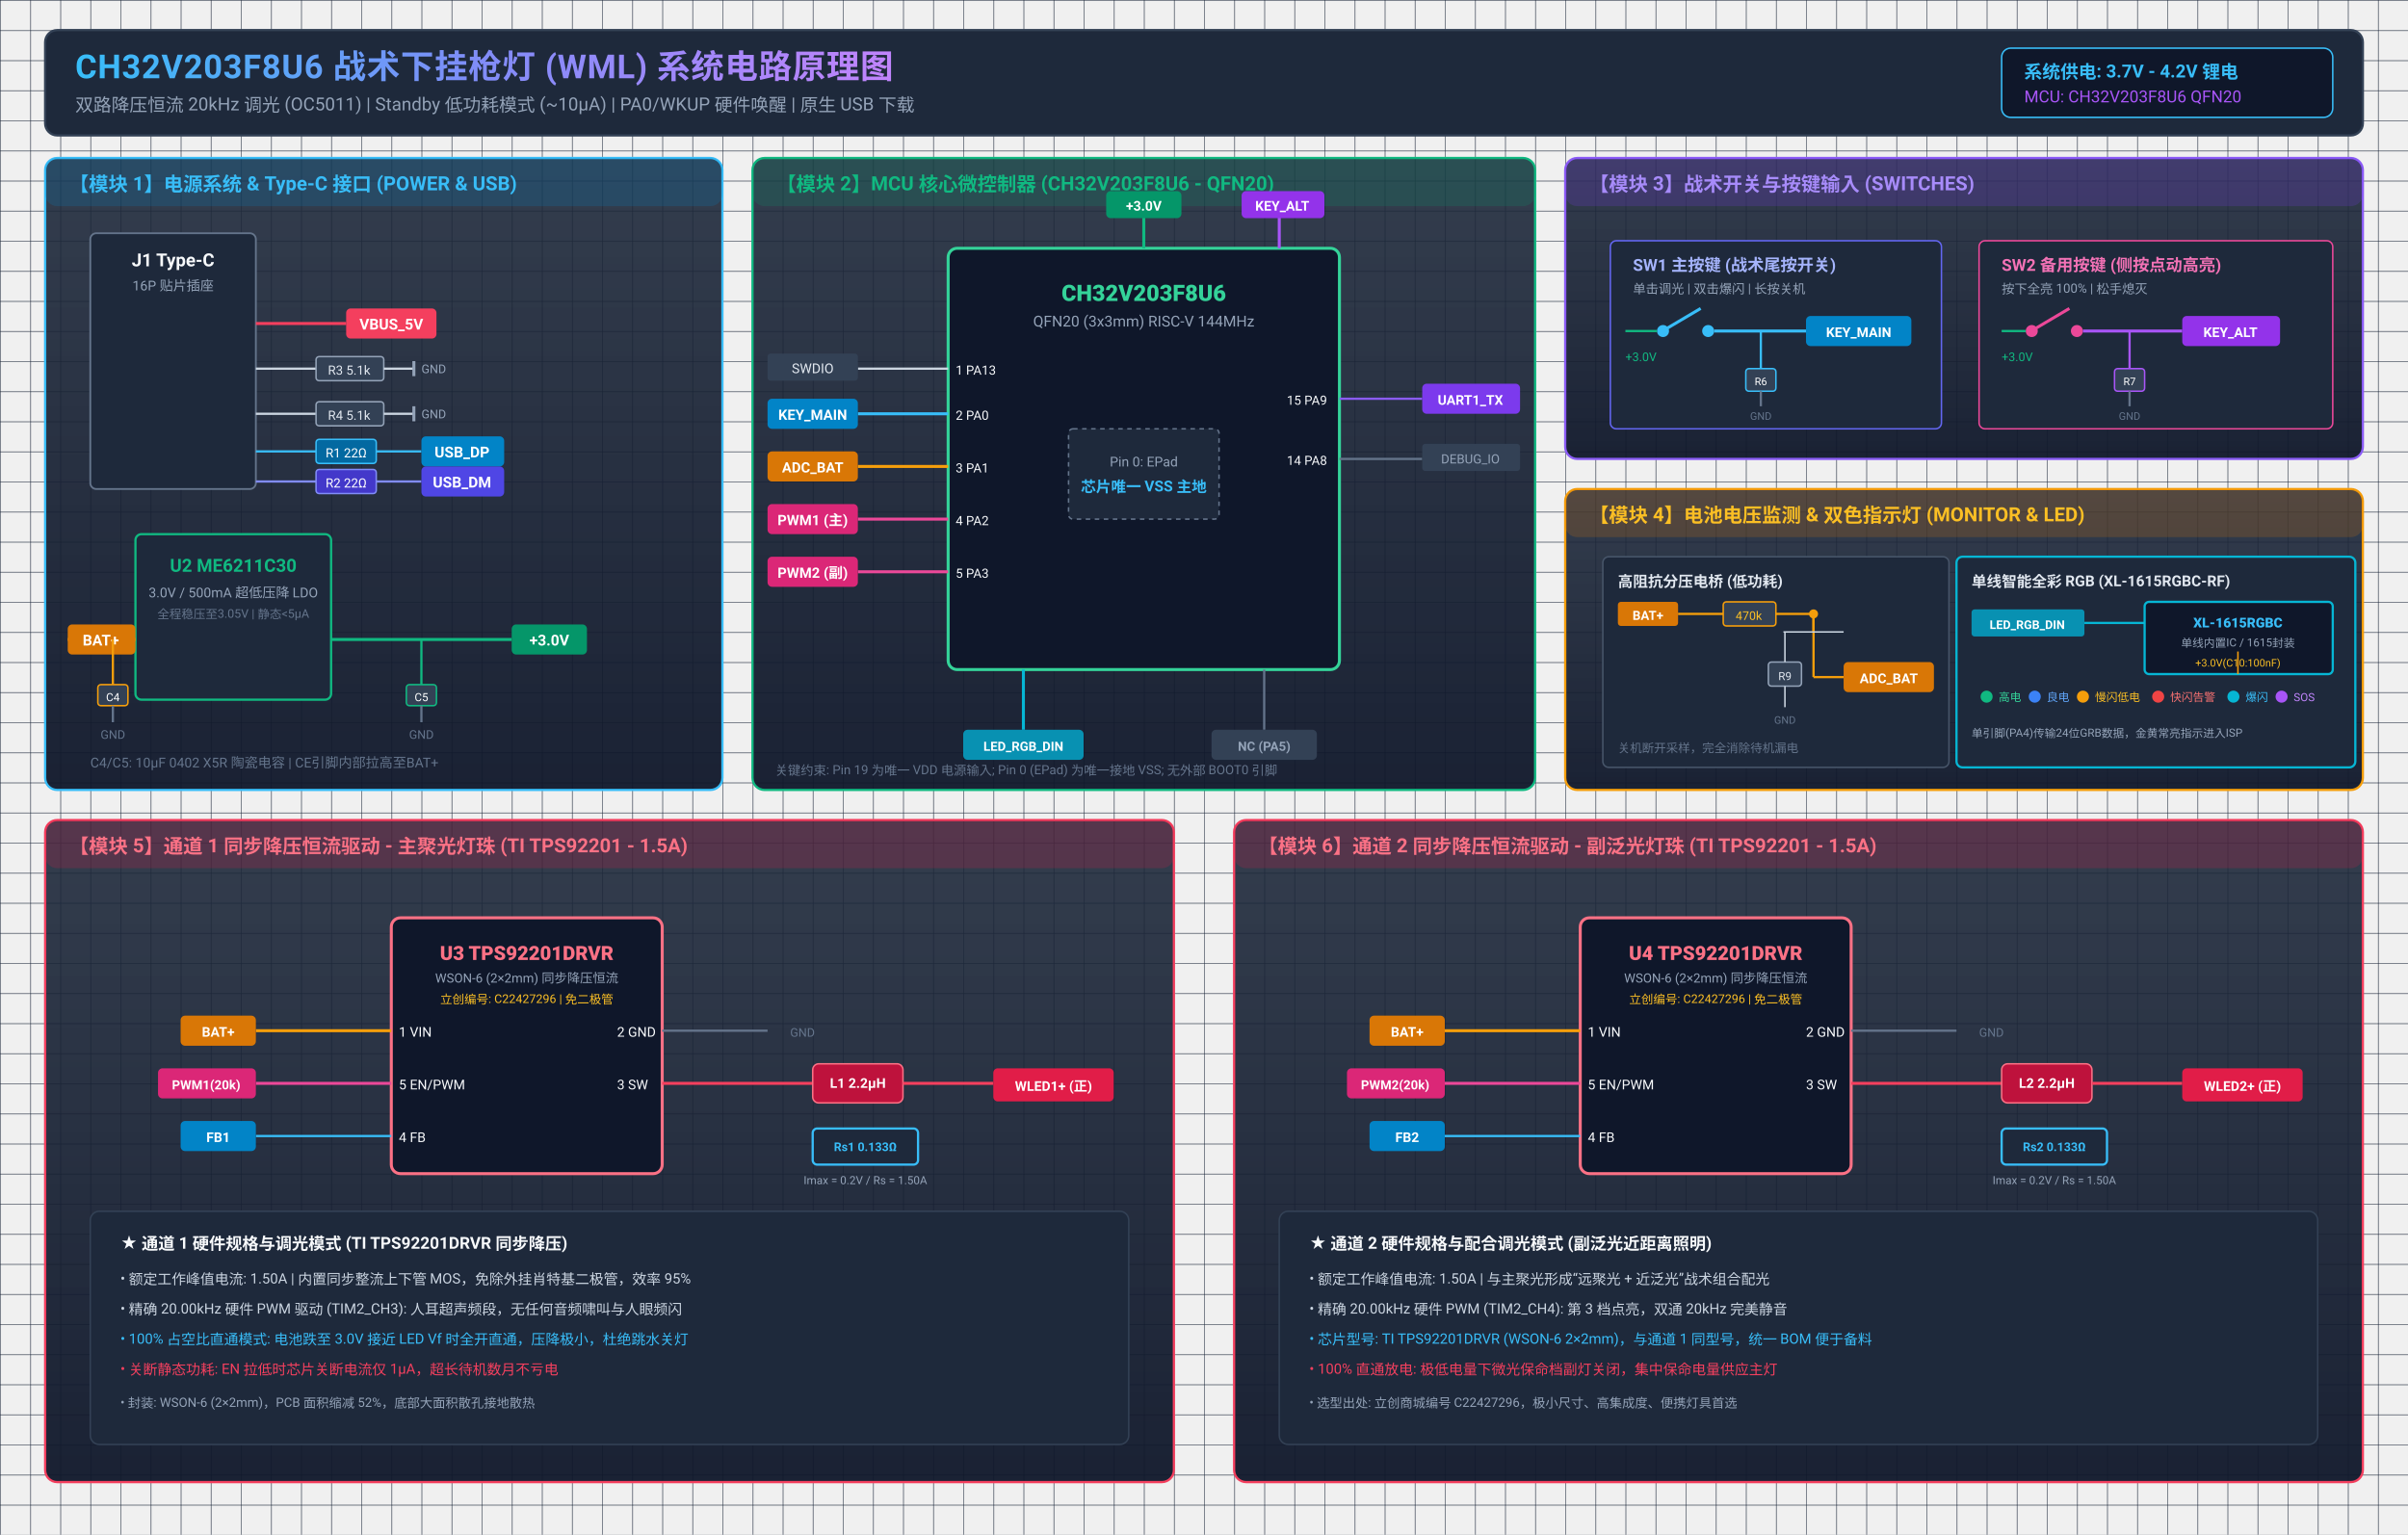
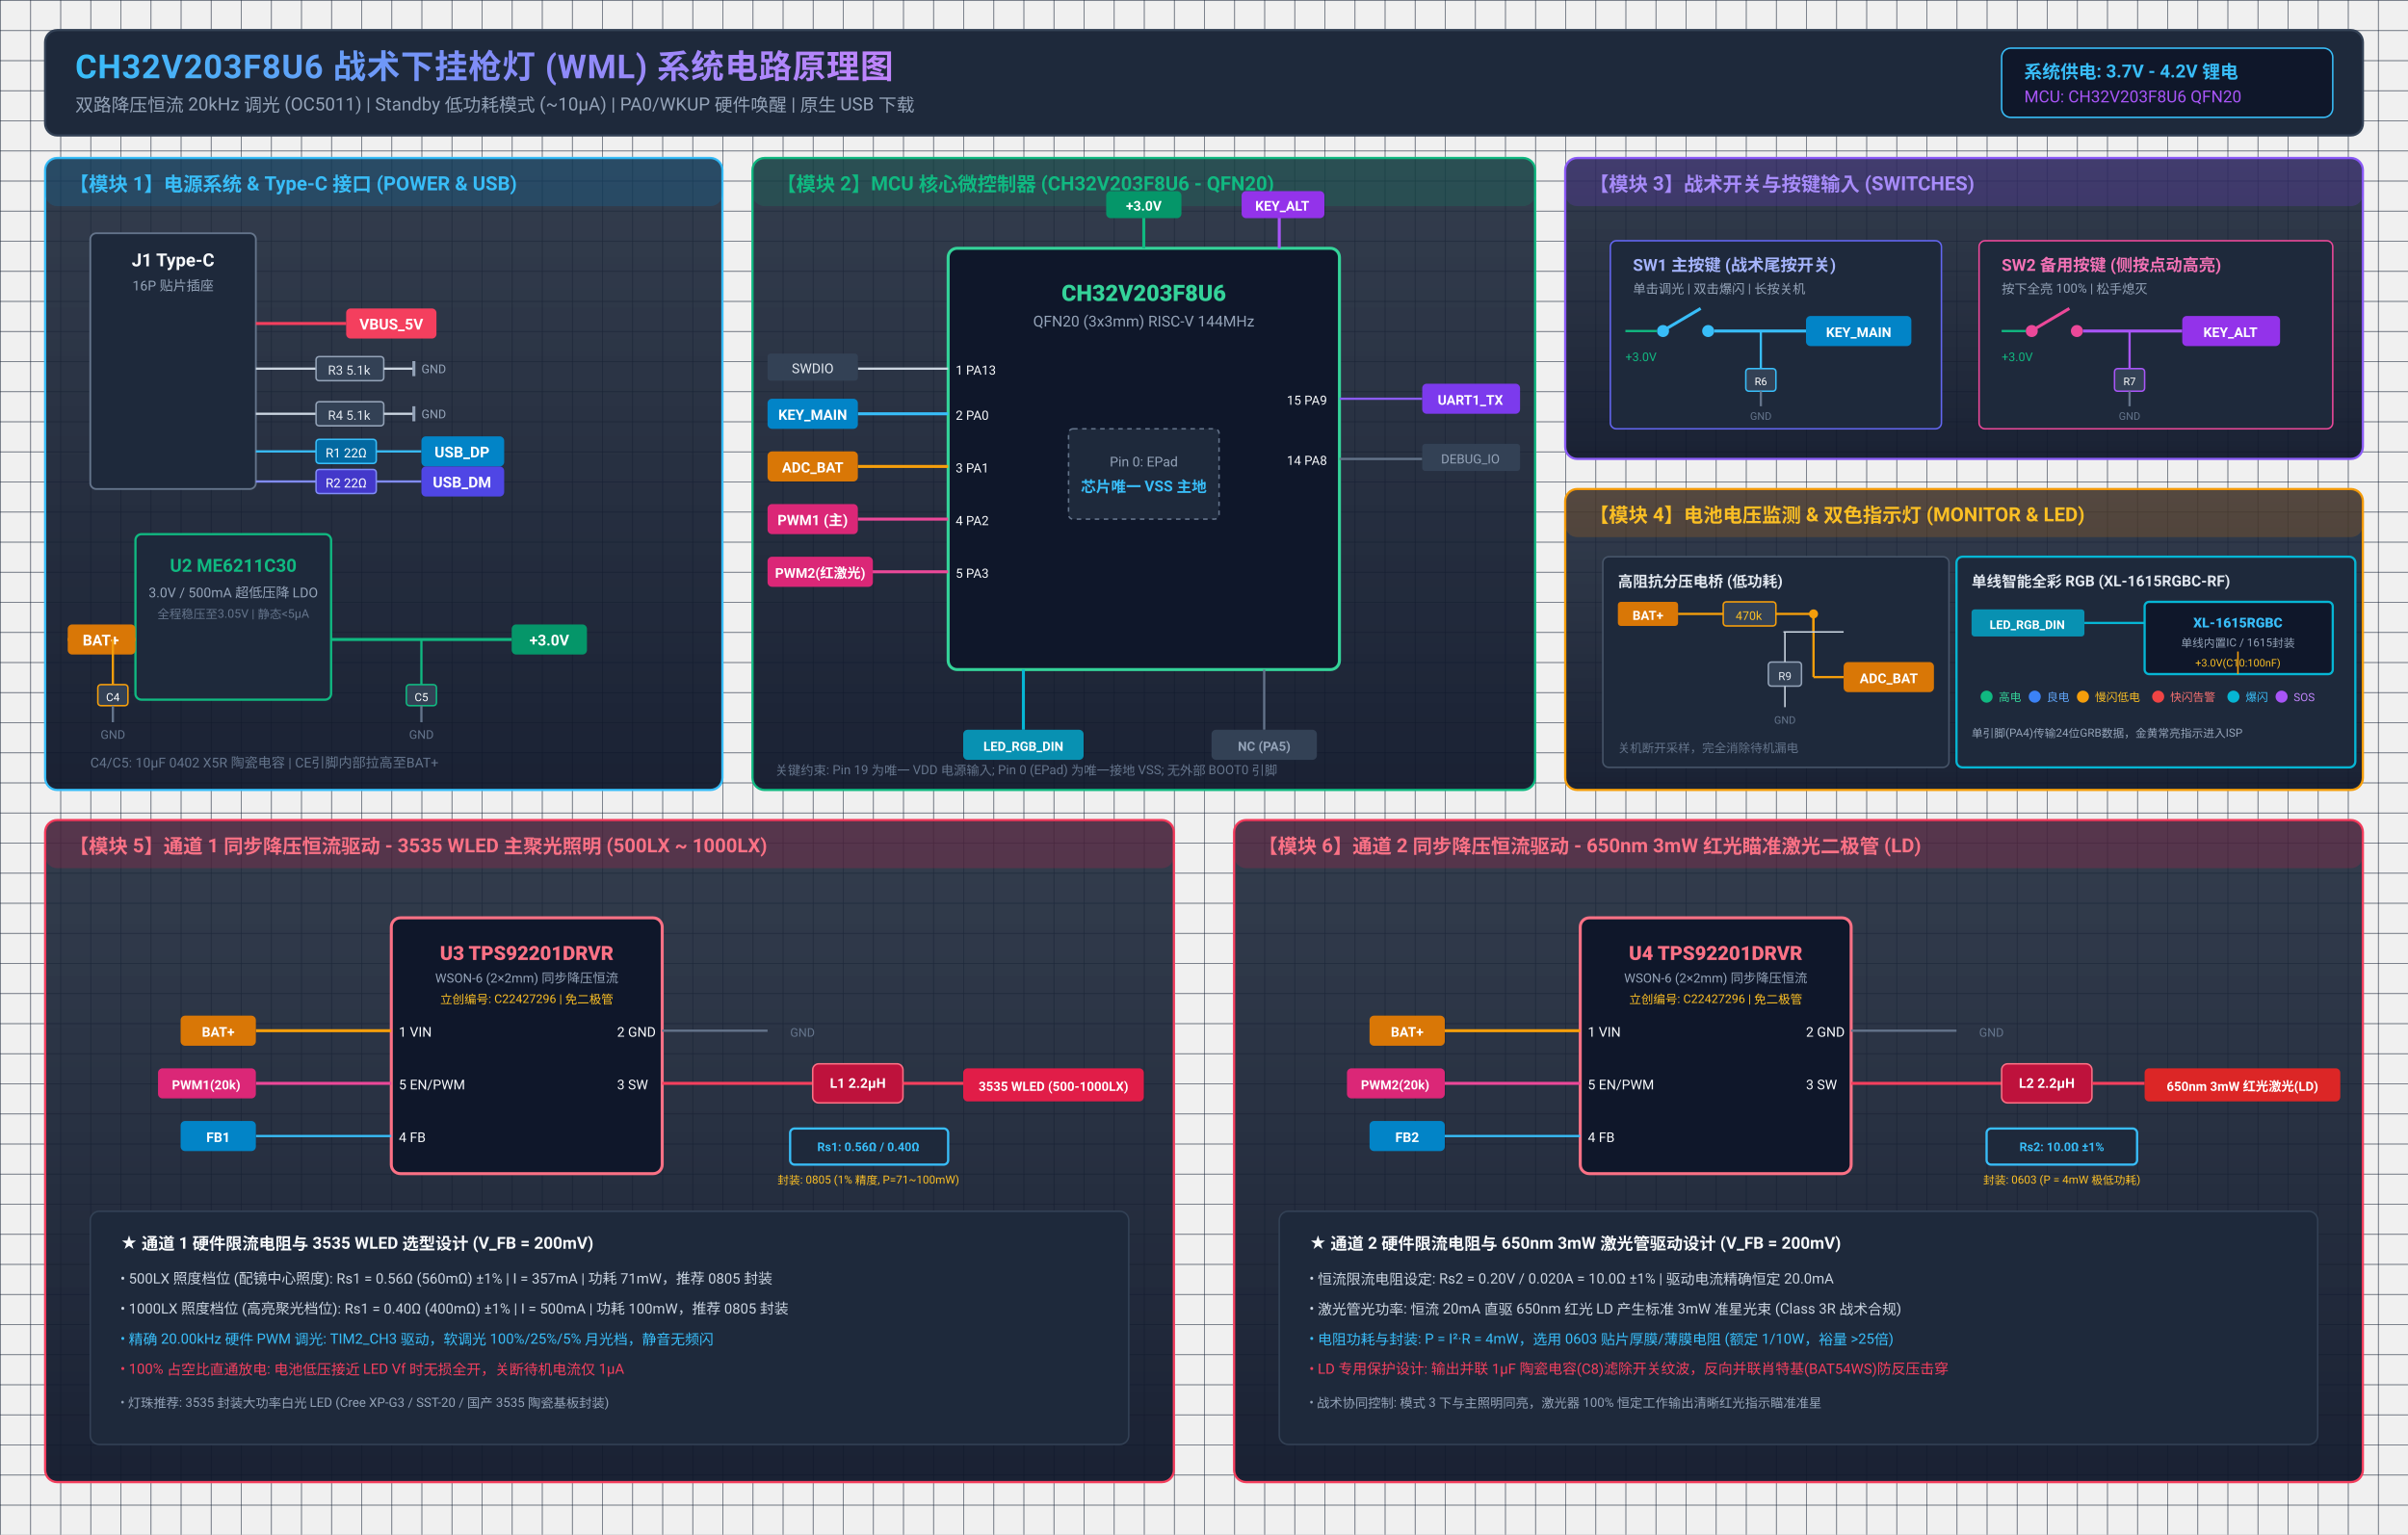
<svg xmlns="http://www.w3.org/2000/svg" viewBox="0 0 1600 1020" width="1600" height="1020" style="background:#0F172A; font-family:-apple-system,BlinkMacSystemFont,'Segoe UI',Roboto,Helvetica,Arial,sans-serif;">
  <defs>
    <pattern id="grid" width="20" height="20" patternUnits="userSpaceOnUse">
      <path d="M 20 0 L 0 0 0 20" fill="none" stroke="#1E293B" stroke-width="0.7" />
    </pattern>
    <linearGradient id="headerGrad" x1="0%" y1="0%" x2="100%" y2="0%">
      <stop offset="0%" stop-color="#38BDF8" />
      <stop offset="50%" stop-color="#818CF8" />
      <stop offset="100%" stop-color="#C084FC" />
    </linearGradient>
    <linearGradient id="cardGrad" x1="0%" y1="0%" x2="0%" y2="100%">
      <stop offset="0%" stop-color="#1E293B" stop-opacity="0.9" />
      <stop offset="100%" stop-color="#0F172A" stop-opacity="0.95" />
    </linearGradient>
    <filter id="glow" x="-20%" y="-20%" width="140%" height="140%">
      <feDropShadow dx="0" dy="2" stdDeviation="3" flood-color="#000" flood-opacity="0.4" />
    </filter>
  </defs>
  <rect width="1600" height="1020" fill="url(#grid)" />
  <rect x="30" y="20" width="1540" height="70" rx="8" fill="#1E293B" stroke="#334155" stroke-width="1.5" />
  <text x="50" y="52" fill="url(#headerGrad)" font-size="22" font-weight="700" letter-spacing="0.5">CH32V203F8U6 战术下挂枪灯 (WML) 系统电路原理图</text>
  <text x="50" y="74" fill="#94A3B8" font-size="12">双路降压恒流 20kHz 调光 (OC5011) | Standby 低功耗模式 (~10µA) | PA0/WKUP 硬件唤醒 | 原生 USB 下载</text>
  <rect x="1330" y="32" width="220" height="46" rx="6" fill="#0F172A" stroke="#38BDF8" stroke-width="1" />
  <text x="1345" y="52" fill="#38BDF8" font-size="12" font-weight="600">系统供电: 3.7V - 4.2V 锂电</text>
  <text x="1345" y="68" fill="#A855F7" font-size="11">MCU: CH32V203F8U6 QFN20</text>
  <g transform="translate(30, 105)">
    <rect width="450" height="420" rx="8" fill="url(#cardGrad)" stroke="#38BDF8" stroke-width="1.5" />
    <rect width="450" height="32" rx="8" fill="#0284C7" fill-opacity="0.2" />
    <text x="16" y="22" fill="#38BDF8" font-size="13" font-weight="700">【模块 1】电源系统 &amp; Type-C 接口 (POWER &amp; USB)</text>
    <rect x="30" y="50" width="110" height="170" rx="4" fill="#1E293B" stroke="#64748B" stroke-width="1.2" />
    <text x="85" y="72" fill="#F8FAFC" font-size="12" font-weight="700" text-anchor="middle">J1 Type-C</text>
    <text x="85" y="88" fill="#94A3B8" font-size="9" text-anchor="middle">16P 贴片插座</text>
    <line x1="140" y1="110" x2="200" y2="110" stroke="#F43F5E" stroke-width="2" />
    <rect x="200" y="100" width="60" height="20" rx="3" fill="#F43F5E" />
    <text x="230" y="114" fill="#FFF" font-size="10" font-weight="700" text-anchor="middle">VBUS_5V</text>
    <line x1="140" y1="140" x2="180" y2="140" stroke="#CBD5E1" stroke-width="1.5" />
    <rect x="180" y="132" width="45" height="16" rx="2" fill="#334155" stroke="#94A3B8" />
    <text x="202" y="144" fill="#E2E8F0" font-size="8.5" text-anchor="middle">R3 5.1k</text>
    <line x1="225" y1="140" x2="245" y2="140" stroke="#CBD5E1" stroke-width="1.5" />
    <line x1="245" y1="135" x2="245" y2="145" stroke="#94A3B8" stroke-width="2" />
    <text x="250" y="143" fill="#94A3B8" font-size="8">GND</text>
    <line x1="140" y1="170" x2="180" y2="170" stroke="#CBD5E1" stroke-width="1.5" />
    <rect x="180" y="162" width="45" height="16" rx="2" fill="#334155" stroke="#94A3B8" />
    <text x="202" y="174" fill="#E2E8F0" font-size="8.5" text-anchor="middle">R4 5.1k</text>
    <line x1="225" y1="170" x2="245" y2="170" stroke="#CBD5E1" stroke-width="1.5" />
    <line x1="245" y1="165" x2="245" y2="175" stroke="#94A3B8" stroke-width="2" />
    <text x="250" y="173" fill="#94A3B8" font-size="8">GND</text>
    <line x1="140" y1="195" x2="180" y2="195" stroke="#38BDF8" stroke-width="1.5" />
    <rect x="180" y="187" width="40" height="16" rx="2" fill="#0369A1" stroke="#38BDF8" />
    <text x="200" y="199" fill="#FFF" font-size="8.5" text-anchor="middle">R1 22Ω</text>
    <line x1="220" y1="195" x2="250" y2="195" stroke="#38BDF8" stroke-width="1.5" />
    <rect x="250" y="185" width="55" height="20" rx="3" fill="#0284C7" />
    <text x="277" y="199" fill="#FFF" font-size="10" font-weight="700" text-anchor="middle">USB_DP</text>
    <line x1="140" y1="215" x2="180" y2="215" stroke="#818CF8" stroke-width="1.5" />
    <rect x="180" y="207" width="40" height="16" rx="2" fill="#4338CA" stroke="#818CF8" />
    <text x="200" y="219" fill="#FFF" font-size="8.5" text-anchor="middle">R2 22Ω</text>
    <line x1="220" y1="215" x2="250" y2="215" stroke="#818CF8" stroke-width="1.5" />
    <rect x="250" y="205" width="55" height="20" rx="3" fill="#4F46E5" />
    <text x="277" y="219" fill="#FFF" font-size="10" font-weight="700" text-anchor="middle">USB_DM</text>
    <rect x="60" y="250" width="130" height="110" rx="4" fill="#1E293B" stroke="#10B981" stroke-width="1.5" />
    <text x="125" y="275" fill="#10B981" font-size="12" font-weight="700" text-anchor="middle">U2 ME6211C30</text>
    <text x="125" y="292" fill="#94A3B8" font-size="9" text-anchor="middle">3.0V / 500mA 超低压降 LDO</text>
    <text x="125" y="306" fill="#64748B" font-size="8" text-anchor="middle">全程稳压至3.05V | 静态&lt;5µA</text>
    <line x1="15" y1="320" x2="60" y2="320" stroke="#F59E0B" stroke-width="2" />
    <rect x="15" y="310" width="45" height="20" rx="3" fill="#D97706" />
    <text x="37" y="324" fill="#FFF" font-size="10" font-weight="700" text-anchor="middle">BAT+</text>
    <line x1="45" y1="320" x2="45" y2="350" stroke="#F59E0B" stroke-width="1.5" />
    <rect x="35" y="350" width="20" height="14" rx="2" fill="#334155" stroke="#F59E0B" />
    <text x="45" y="361" fill="#FFF" font-size="7.5" text-anchor="middle">C4</text>
    <line x1="45" y1="364" x2="45" y2="375" stroke="#64748B" stroke-width="1.5" />
    <text x="45" y="386" fill="#64748B" font-size="8" text-anchor="middle">GND</text>
    <line x1="190" y1="320" x2="310" y2="320" stroke="#10B981" stroke-width="2" />
    <rect x="310" y="310" width="50" height="20" rx="3" fill="#059669" />
    <text x="335" y="324" fill="#FFF" font-size="10" font-weight="700" text-anchor="middle">+3.0V</text>
    <line x1="250" y1="320" x2="250" y2="350" stroke="#10B981" stroke-width="1.5" />
    <rect x="240" y="350" width="20" height="14" rx="2" fill="#334155" stroke="#10B981" />
    <text x="250" y="361" fill="#FFF" font-size="7.5" text-anchor="middle">C5</text>
    <line x1="250" y1="364" x2="250" y2="375" stroke="#64748B" stroke-width="1.5" />
    <text x="250" y="386" fill="#64748B" font-size="8" text-anchor="middle">GND</text>
    <text x="30" y="405" fill="#64748B" font-size="9">C4/C5: 10µF 0402 X5R 陶瓷电容 | CE引脚内部拉高至BAT+</text>
  </g>
  <g transform="translate(500, 105)">
    <rect width="520" height="420" rx="8" fill="url(#cardGrad)" stroke="#10B981" stroke-width="1.5" />
    <rect width="520" height="32" rx="8" fill="#059669" fill-opacity="0.2" />
    <text x="16" y="22" fill="#10B981" font-size="13" font-weight="700">【模块 2】MCU 核心微控制器 (CH32V203F8U6 - QFN20)</text>
    <rect x="130" y="60" width="260" height="280" rx="6" fill="#0F172A" stroke="#34D399" stroke-width="2" />
    <text x="260" y="95" fill="#34D399" font-size="15" font-weight="800" text-anchor="middle">CH32V203F8U6</text>
    <text x="260" y="112" fill="#94A3B8" font-size="10" text-anchor="middle">QFN20 (3x3mm) RISC-V 144MHz</text>
    <rect x="210" y="180" width="100" height="60" rx="3" fill="#1E293B" stroke="#64748B" stroke-dasharray="3,3" />
    <text x="260" y="205" fill="#94A3B8" font-size="9" text-anchor="middle">Pin 0: EPad</text>
    <text x="260" y="222" fill="#38BDF8" font-size="10" font-weight="700" text-anchor="middle">芯片唯一 VSS 主地</text>
    <line x1="70" y1="140" x2="130" y2="140" stroke="#CBD5E1" stroke-width="1.5" />
    <text x="135" y="144" fill="#F8FAFC" font-size="8.5">1 PA13</text>
    <rect x="10" y="130" width="60" height="18" rx="2" fill="#334155" />
    <text x="40" y="143" fill="#E2E8F0" font-size="9" text-anchor="middle">SWDIO</text>
    <line x1="70" y1="170" x2="130" y2="170" stroke="#38BDF8" stroke-width="2" />
    <text x="135" y="174" fill="#F8FAFC" font-size="8.5">2 PA0</text>
    <rect x="10" y="160" width="60" height="20" rx="3" fill="#0284C7" />
    <text x="40" y="174" fill="#FFF" font-size="9.5" font-weight="700" text-anchor="middle">KEY_MAIN</text>
    <line x1="70" y1="205" x2="130" y2="205" stroke="#F59E0B" stroke-width="2" />
    <text x="135" y="209" fill="#F8FAFC" font-size="8.5">3 PA1</text>
    <rect x="10" y="195" width="60" height="20" rx="3" fill="#D97706" />
    <text x="40" y="209" fill="#FFF" font-size="9.5" font-weight="700" text-anchor="middle">ADC_BAT</text>
    <line x1="70" y1="240" x2="130" y2="240" stroke="#EC4899" stroke-width="2" />
    <text x="135" y="244" fill="#F8FAFC" font-size="8.5">4 PA2</text>
    <rect x="10" y="230" width="60" height="20" rx="3" fill="#DB2777" />
    <text x="40" y="244" fill="#FFF" font-size="9.5" font-weight="700" text-anchor="middle">PWM1 (主)</text>
    <line x1="70" y1="275" x2="130" y2="275" stroke="#EC4899" stroke-width="2" />
    <text x="135" y="279" fill="#F8FAFC" font-size="8.5">5 PA3</text>
-     <rect x="10" y="265" width="60" height="20" rx="3" fill="#DB2777" />
-     <text x="40" y="279" fill="#FFF" font-size="9.5" font-weight="700" text-anchor="middle">PWM2 (副)</text>
+     <rect x="10" y="265" width="70" height="20" rx="3" fill="#DB2777" />
+     <text x="45" y="279" fill="#FFF" font-size="9" font-weight="700" text-anchor="middle">PWM2(红激光)</text>
    <line x1="180" y1="340" x2="180" y2="380" stroke="#06B6D4" stroke-width="2" />
    <rect x="140" y="380" width="80" height="20" rx="3" fill="#0891B2" />
    <text x="180" y="394" fill="#FFF" font-size="8.5" font-weight="700" text-anchor="middle">LED_RGB_DIN</text>
    <line x1="340" y1="340" x2="340" y2="380" stroke="#64748B" stroke-width="1.5" />
    <rect x="305" y="380" width="70" height="20" rx="3" fill="#334155" />
    <text x="340" y="394" fill="#94A3B8" font-size="8.5" font-weight="700" text-anchor="middle">NC (PA5)</text>
    <line x1="390" y1="160" x2="445" y2="160" stroke="#8B5CF6" stroke-width="1.5" />
    <text x="355" y="164" fill="#F8FAFC" font-size="8.5">15 PA9</text>
    <rect x="445" y="150" width="65" height="20" rx="3" fill="#7C3AED" />
    <text x="477" y="164" fill="#FFF" font-size="9" font-weight="700" text-anchor="middle">UART1_TX</text>
    <line x1="390" y1="200" x2="445" y2="200" stroke="#64748B" stroke-width="1.5" />
    <text x="355" y="204" fill="#F8FAFC" font-size="8.5">14 PA8</text>
    <rect x="445" y="190" width="65" height="18" rx="2" fill="#334155" />
    <text x="477" y="203" fill="#94A3B8" font-size="8.5" text-anchor="middle">DEBUG_IO</text>
    <line x1="260" y1="60" x2="260" y2="35" stroke="#10B981" stroke-width="2" />
    <rect x="235" y="22" width="50" height="18" rx="3" fill="#059669" />
    <text x="260" y="35" fill="#FFF" font-size="9" font-weight="700" text-anchor="middle">+3.0V</text>
    <line x1="350" y1="60" x2="350" y2="35" stroke="#A855F7" stroke-width="2" />
    <rect x="325" y="22" width="55" height="18" rx="3" fill="#9333EA" />
    <text x="352" y="35" fill="#FFF" font-size="9" font-weight="700" text-anchor="middle">KEY_ALT</text>
    <text x="15" y="410" fill="#64748B" font-size="8.5">关键约束: Pin 19 为唯一 VDD 电源输入; Pin 0 (EPad) 为唯一接地 VSS; 无外部 BOOT0 引脚</text>
  </g>
  <g transform="translate(1040, 105)">
    <rect width="530" height="200" rx="8" fill="url(#cardGrad)" stroke="#8B5CF6" stroke-width="1.5" />
    <rect width="530" height="32" rx="8" fill="#7C3AED" fill-opacity="0.2" />
    <text x="16" y="22" fill="#A78BFA" font-size="13" font-weight="700">【模块 3】战术开关与按键输入 (SWITCHES)</text>
    <rect x="30" y="55" width="220" height="125" rx="4" fill="#1E293B" stroke="#6366F1" stroke-width="1" />
    <text x="45" y="75" fill="#A5B4FC" font-size="11" font-weight="700">SW1 主按键 (战术尾按开关)</text>
    <text x="45" y="90" fill="#94A3B8" font-size="8.5">单击调光 | 双击爆闪 | 长按关机</text>
    <circle cx="65" cy="115" r="4" fill="#38BDF8" />
    <line x1="68" y1="113" x2="90" y2="100" stroke="#38BDF8" stroke-width="2" />
    <circle cx="95" cy="115" r="4" fill="#38BDF8" />
    <line x1="40" y1="115" x2="61" y2="115" stroke="#10B981" stroke-width="1.5" />
    <text x="40" y="135" fill="#10B981" font-size="8">+3.0V</text>
    <line x1="99" y1="115" x2="160" y2="115" stroke="#38BDF8" stroke-width="2" />
    <rect x="160" y="105" width="70" height="20" rx="3" fill="#0284C7" />
    <text x="195" y="119" fill="#FFF" font-size="9" font-weight="700" text-anchor="middle">KEY_MAIN</text>
    <line x1="130" y1="115" x2="130" y2="140" stroke="#38BDF8" stroke-width="1.5" />
    <rect x="120" y="140" width="20" height="15" rx="2" fill="#334155" stroke="#38BDF8" />
    <text x="130" y="151" fill="#FFF" font-size="7" text-anchor="middle">R6</text>
    <line x1="130" y1="155" x2="130" y2="165" stroke="#64748B" stroke-width="1.5" />
    <text x="130" y="174" fill="#64748B" font-size="7" text-anchor="middle">GND</text>
    <rect x="275" y="55" width="235" height="125" rx="4" fill="#1E293B" stroke="#EC4899" stroke-width="1" />
    <text x="290" y="75" fill="#F472B6" font-size="11" font-weight="700">SW2 备用按键 (侧按点动高亮)</text>
    <text x="290" y="90" fill="#94A3B8" font-size="8.5">按下全亮 100% | 松手熄灭</text>
    <circle cx="310" cy="115" r="4" fill="#EC4899" />
    <line x1="313" y1="113" x2="335" y2="100" stroke="#EC4899" stroke-width="2" />
    <circle cx="340" cy="115" r="4" fill="#EC4899" />
    <line x1="290" y1="115" x2="306" y2="115" stroke="#10B981" stroke-width="1.5" />
    <text x="290" y="135" fill="#10B981" font-size="8">+3.0V</text>
    <line x1="344" y1="115" x2="410" y2="115" stroke="#A855F7" stroke-width="2" />
    <rect x="410" y="105" width="65" height="20" rx="3" fill="#9333EA" />
    <text x="442" y="119" fill="#FFF" font-size="9" font-weight="700" text-anchor="middle">KEY_ALT</text>
    <line x1="375" y1="115" x2="375" y2="140" stroke="#A855F7" stroke-width="1.5" />
    <rect x="365" y="140" width="20" height="15" rx="2" fill="#334155" stroke="#A855F7" />
    <text x="375" y="151" fill="#FFF" font-size="7" text-anchor="middle">R7</text>
    <line x1="375" y1="155" x2="375" y2="165" stroke="#64748B" stroke-width="1.5" />
    <text x="375" y="174" fill="#64748B" font-size="7" text-anchor="middle">GND</text>
  </g>
  <g transform="translate(1040, 325)">
    <rect width="530" height="200" rx="8" fill="url(#cardGrad)" stroke="#F59E0B" stroke-width="1.5" />
    <rect width="530" height="32" rx="8" fill="#D97706" fill-opacity="0.2" />
    <text x="16" y="22" fill="#FBBF24" font-size="13" font-weight="700">【模块 4】电池电压监测 &amp; 双色指示灯 (MONITOR &amp; LED)</text>
    <rect x="25" y="45" width="230" height="140" rx="4" fill="#1E293B" stroke="#475569" stroke-width="1" />
    <text x="35" y="65" fill="#E2E8F0" font-size="10" font-weight="700">高阻抗分压电桥 (低功耗)</text>
    <rect x="35" y="75" width="40" height="16" rx="2" fill="#D97706" />
    <text x="55" y="87" fill="#FFF" font-size="8.5" font-weight="700" text-anchor="middle">BAT+</text>
    <line x1="75" y1="83" x2="105" y2="83" stroke="#F59E0B" stroke-width="1.5" />
    <rect x="105" y="75" width="35" height="16" rx="2" fill="#334155" stroke="#F59E0B" />
    <text x="122" y="87" fill="#FBBF24" font-size="8" text-anchor="middle">470k</text>
    <line x1="140" y1="83" x2="165" y2="83" stroke="#F59E0B" stroke-width="1.5" />
    <circle cx="165" cy="83" r="3" fill="#F59E0B" />
    <line x1="165" y1="83" x2="165" y2="125" stroke="#F59E0B" stroke-width="1.5" />
    <line x1="165" y1="125" x2="185" y2="125" stroke="#F59E0B" stroke-width="1.5" />
    <rect x="185" y="115" width="60" height="20" rx="3" fill="#D97706" />
    <text x="215" y="129" fill="#FFF" font-size="9" font-weight="700" text-anchor="middle">ADC_BAT</text>
    <line x1="165" y1="83" x2="165" y2="95" stroke="#F59E0B" stroke-width="1.5" />
    <line x1="145" y1="95" x2="185" y2="95" stroke="#CBD5E1" stroke-width="1" />
    <rect x="135" y="115" width="22" height="16" rx="2" fill="#334155" stroke="#94A3B8" />
    <text x="146" y="127" fill="#E2E8F0" font-size="7.5" text-anchor="middle">R9</text>
    <line x1="146" y1="95" x2="146" y2="115" stroke="#CBD5E1" stroke-width="1" />
    <line x1="146" y1="131" x2="146" y2="145" stroke="#CBD5E1" stroke-width="1" />
    <text x="146" y="156" fill="#64748B" font-size="7" text-anchor="middle">GND</text>
    <text x="35" y="175" fill="#64748B" font-size="8">关机断开采样，完全消除待机漏电</text>
    <rect x="260" y="45" width="265" height="140" rx="4" fill="#1E293B" stroke="#06B6D4" stroke-width="1.5" />
    <text x="270" y="65" fill="#E2E8F0" font-size="10" font-weight="700">单线智能全彩 RGB (XL-1615RGBC-RF)</text>
    <rect x="270" y="80" width="75" height="18" rx="2" fill="#0891B2" />
    <text x="307" y="93" fill="#FFF" font-size="8" font-weight="700" text-anchor="middle">LED_RGB_DIN</text>
    <line x1="345" y1="89" x2="385" y2="89" stroke="#06B6D4" stroke-width="1.5" />
    <rect x="385" y="75" width="125" height="48" rx="3" fill="#0F172A" stroke="#06B6D4" stroke-width="1.5" />
    <text x="447" y="92" fill="#38BDF8" font-size="9" font-weight="800" text-anchor="middle">XL-1615RGBC</text>
    <text x="447" y="105" fill="#94A3B8" font-size="7.5" text-anchor="middle">单线内置IC / 1615封装</text>
    <line x1="447" y1="108" x2="447" y2="123" stroke="#F59E0B" stroke-width="1" />
    <text x="447" y="118" fill="#FBBF24" font-size="7" text-anchor="middle">+3.0V(C10:100nF)</text>
    <circle cx="280" cy="138" r="4" fill="#10B981" />
    <text x="288" y="141" fill="#34D399" font-size="7.5">高电</text>
    <circle cx="312" cy="138" r="4" fill="#3B82F6" />
    <text x="320" y="141" fill="#60A5FA" font-size="7.5">良电</text>
    <circle cx="344" cy="138" r="4" fill="#F59E0B" />
    <text x="352" y="141" fill="#FBBF24" font-size="7.5">慢闪低电</text>
    <circle cx="394" cy="138" r="4" fill="#EF4444" />
    <text x="402" y="141" fill="#F87171" font-size="7.5">快闪告警</text>
    <circle cx="444" cy="138" r="4" fill="#06B6D4" />
    <text x="452" y="141" fill="#38BDF8" font-size="7.5">爆闪</text>
    <circle cx="476" cy="138" r="4" fill="#A855F7" />
    <text x="484" y="141" fill="#C084FC" font-size="7.5">SOS</text>
    <text x="270" y="165" fill="#94A3B8" font-size="7.5">单引脚(PA4)传输24位GRB数据，金黄常亮指示进入ISP</text>
  </g>
  <g transform="translate(30, 545)">
    <rect width="750" height="440" rx="8" fill="url(#cardGrad)" stroke="#F43F5E" stroke-width="1.5" />
    <rect width="750" height="32" rx="8" fill="#E11D48" fill-opacity="0.2" />
-     <text x="16" y="22" fill="#FB7185" font-size="13" font-weight="700">【模块 5】通道 1 同步降压恒流驱动 - 主聚光灯珠 (TI TPS92201 - 1.5A)</text>
+     <text x="16" y="22" fill="#FB7185" font-size="13" font-weight="700">【模块 5】通道 1 同步降压恒流驱动 - 3535 WLED 主聚光照明 (500LX ~ 1000LX)</text>
    <rect x="230" y="65" width="180" height="170" rx="6" fill="#0F172A" stroke="#FB7185" stroke-width="2" />
    <text x="320" y="93" fill="#FB7185" font-size="13" font-weight="800" text-anchor="middle">U3 TPS92201DRVR</text>
    <text x="320" y="108" fill="#94A3B8" font-size="8.5" text-anchor="middle">WSON-6 (2×2mm) 同步降压恒流</text>
    <text x="320" y="122" fill="#FBBF24" font-size="8" text-anchor="middle">立创编号: C22427296 | 免二极管</text>
    <line x1="140" y1="140" x2="230" y2="140" stroke="#F59E0B" stroke-width="2" />
    <text x="235" y="144" fill="#F8FAFC" font-size="9">1 VIN</text>
    <rect x="90" y="130" width="50" height="20" rx="3" fill="#D97706" />
    <text x="115" y="144" fill="#FFF" font-size="9" font-weight="700" text-anchor="middle">BAT+</text>
    <line x1="140" y1="175" x2="230" y2="175" stroke="#EC4899" stroke-width="2" />
    <text x="235" y="179" fill="#F8FAFC" font-size="9">5 EN/PWM</text>
    <rect x="75" y="165" width="65" height="20" rx="3" fill="#DB2777" />
    <text x="107" y="179" fill="#FFF" font-size="8.5" font-weight="700" text-anchor="middle">PWM1(20k)</text>
    <line x1="140" y1="210" x2="230" y2="210" stroke="#38BDF8" stroke-width="1.5" />
    <text x="235" y="214" fill="#F8FAFC" font-size="9">4 FB</text>
    <rect x="90" y="200" width="50" height="20" rx="3" fill="#0284C7" />
    <text x="115" y="214" fill="#FFF" font-size="9" font-weight="700" text-anchor="middle">FB1</text>
    <line x1="410" y1="140" x2="480" y2="140" stroke="#64748B" stroke-width="1.5" />
    <text x="380" y="144" fill="#F8FAFC" font-size="9">2 GND</text>
    <text x="495" y="144" fill="#64748B" font-size="8">GND</text>
    <line x1="410" y1="175" x2="510" y2="175" stroke="#F43F5E" stroke-width="2" />
    <text x="380" y="179" fill="#F8FAFC" font-size="9">3 SW</text>
    <rect x="510" y="162" width="60" height="26" rx="4" fill="#BE123C" stroke="#FB7185" />
    <text x="540" y="178" fill="#FFF" font-size="9" font-weight="700" text-anchor="middle">L1 2.2µH</text>
-     <line x1="570" y1="175" x2="630" y2="175" stroke="#F43F5E" stroke-width="2" />
-     <rect x="630" y="165" width="80" height="22" rx="3" fill="#E11D48" />
-     <text x="670" y="180" fill="#FFF" font-size="9" font-weight="700" text-anchor="middle">WLED1+ (正)</text>
-     <rect x="510" y="205" width="70" height="24" rx="3" fill="#1E293B" stroke="#38BDF8" stroke-width="1.5" />
-     <text x="545" y="220" fill="#38BDF8" font-size="8" font-weight="700" text-anchor="middle">Rs1 0.133Ω</text>
-     <text x="545" y="242" fill="#94A3B8" font-size="7.5" text-anchor="middle">Imax = 0.2V / Rs = 1.50A</text>
+     <line x1="570" y1="175" x2="610" y2="175" stroke="#F43F5E" stroke-width="2" />
+     <rect x="610" y="165" width="120" height="22" rx="3" fill="#E11D48" />
+     <text x="670" y="180" fill="#FFF" font-size="8.5" font-weight="700" text-anchor="middle">3535 WLED (500-1000LX)</text>
+     <rect x="495" y="205" width="105" height="24" rx="3" fill="#1E293B" stroke="#38BDF8" stroke-width="1.5" />
+     <text x="547" y="220" fill="#38BDF8" font-size="8" font-weight="700" text-anchor="middle">Rs1: 0.56Ω / 0.40Ω</text>
+     <text x="547" y="242" fill="#FBBF24" font-size="7.5" text-anchor="middle">封装: 0805 (1% 精度, P=71~100mW)</text>
    <rect x="30" y="260" width="690" height="155" rx="6" fill="#1E293B" stroke="#334155" />
-     <text x="50" y="285" fill="#F8FAFC" font-size="11" font-weight="700">★ 通道 1 硬件规格与调光模式 (TI TPS92201DRVR 同步降压)</text>
-     <text x="50" y="308" fill="#CBD5E1" font-size="9.5">• 额定工作峰值电流: 1.50A | 内置同步整流上下管 MOS，免除外挂肖特基二极管，效率 95%</text>
-     <text x="50" y="328" fill="#CBD5E1" font-size="9.5">• 精确 20.00kHz 硬件 PWM 驱动 (TIM2_CH3): 人耳超声频段，无任何音频啸叫与人眼频闪</text>
-     <text x="50" y="348" fill="#38BDF8" font-size="9.5">• 100% 占空比直通模式: 电池跌至 3.0V 接近 LED Vf 时全开直通，压降极小，杜绝跳水关灯</text>
-     <text x="50" y="368" fill="#F43F5E" font-size="9.5">• 关断静态功耗: EN 拉低时芯片关断电流仅 1µA，超长待机数月不亏电</text>
-     <text x="50" y="390" fill="#94A3B8" font-size="8.5">• 封装: WSON-6 (2×2mm)，PCB 面积缩减 52%，底部大面积散孔接地散热</text>
+     <text x="50" y="285" fill="#F8FAFC" font-size="11" font-weight="700">★ 通道 1 硬件限流电阻与 3535 WLED 选型设计 (V_FB = 200mV)</text>
+     <text x="50" y="308" fill="#CBD5E1" font-size="9.5">• 500LX 照度档位 (配镜中心照度): Rs1 = 0.56Ω (560mΩ) ±1% | I = 357mA | 功耗 71mW，推荐 0805 封装</text>
+     <text x="50" y="328" fill="#CBD5E1" font-size="9.5">• 1000LX 照度档位 (高亮聚光档位): Rs1 = 0.40Ω (400mΩ) ±1% | I = 500mA | 功耗 100mW，推荐 0805 封装</text>
+     <text x="50" y="348" fill="#38BDF8" font-size="9.5">• 精确 20.00kHz 硬件 PWM 调光: TIM2_CH3 驱动，软调光 100%/25%/5% 月光档，静音无频闪</text>
+     <text x="50" y="368" fill="#F43F5E" font-size="9.5">• 100% 占空比直通放电: 电池低压接近 LED Vf 时无损全开，关断待机电流仅 1µA</text>
+     <text x="50" y="390" fill="#94A3B8" font-size="8.5">• 灯珠推荐: 3535 封装大功率白光 LED (Cree XP-G3 / SST-20 / 国产 3535 陶瓷基板封装)</text>
  </g>
  <g transform="translate(820, 545)">
    <rect width="750" height="440" rx="8" fill="url(#cardGrad)" stroke="#F43F5E" stroke-width="1.5" />
    <rect width="750" height="32" rx="8" fill="#E11D48" fill-opacity="0.2" />
-     <text x="16" y="22" fill="#FB7185" font-size="13" font-weight="700">【模块 6】通道 2 同步降压恒流驱动 - 副泛光灯珠 (TI TPS92201 - 1.5A)</text>
+     <text x="16" y="22" fill="#FB7185" font-size="13" font-weight="700">【模块 6】通道 2 同步降压恒流驱动 - 650nm 3mW 红光瞄准激光二极管 (LD)</text>
    <rect x="230" y="65" width="180" height="170" rx="6" fill="#0F172A" stroke="#FB7185" stroke-width="2" />
    <text x="320" y="93" fill="#FB7185" font-size="13" font-weight="800" text-anchor="middle">U4 TPS92201DRVR</text>
    <text x="320" y="108" fill="#94A3B8" font-size="8.5" text-anchor="middle">WSON-6 (2×2mm) 同步降压恒流</text>
    <text x="320" y="122" fill="#FBBF24" font-size="8" text-anchor="middle">立创编号: C22427296 | 免二极管</text>
    <line x1="140" y1="140" x2="230" y2="140" stroke="#F59E0B" stroke-width="2" />
    <text x="235" y="144" fill="#F8FAFC" font-size="9">1 VIN</text>
    <rect x="90" y="130" width="50" height="20" rx="3" fill="#D97706" />
    <text x="115" y="144" fill="#FFF" font-size="9" font-weight="700" text-anchor="middle">BAT+</text>
    <line x1="140" y1="175" x2="230" y2="175" stroke="#EC4899" stroke-width="2" />
    <text x="235" y="179" fill="#F8FAFC" font-size="9">5 EN/PWM</text>
    <rect x="75" y="165" width="65" height="20" rx="3" fill="#DB2777" />
    <text x="107" y="179" fill="#FFF" font-size="8.5" font-weight="700" text-anchor="middle">PWM2(20k)</text>
    <line x1="140" y1="210" x2="230" y2="210" stroke="#38BDF8" stroke-width="1.5" />
    <text x="235" y="214" fill="#F8FAFC" font-size="9">4 FB</text>
    <rect x="90" y="200" width="50" height="20" rx="3" fill="#0284C7" />
    <text x="115" y="214" fill="#FFF" font-size="9" font-weight="700" text-anchor="middle">FB2</text>
    <line x1="410" y1="140" x2="480" y2="140" stroke="#64748B" stroke-width="1.5" />
    <text x="380" y="144" fill="#F8FAFC" font-size="9">2 GND</text>
    <text x="495" y="144" fill="#64748B" font-size="8">GND</text>
    <line x1="410" y1="175" x2="510" y2="175" stroke="#F43F5E" stroke-width="2" />
    <text x="380" y="179" fill="#F8FAFC" font-size="9">3 SW</text>
    <rect x="510" y="162" width="60" height="26" rx="4" fill="#BE123C" stroke="#FB7185" />
    <text x="540" y="178" fill="#FFF" font-size="9" font-weight="700" text-anchor="middle">L2 2.2µH</text>
-     <line x1="570" y1="175" x2="630" y2="175" stroke="#F43F5E" stroke-width="2" />
-     <rect x="630" y="165" width="80" height="22" rx="3" fill="#E11D48" />
-     <text x="670" y="180" fill="#FFF" font-size="9" font-weight="700" text-anchor="middle">WLED2+ (正)</text>
-     <rect x="510" y="205" width="70" height="24" rx="3" fill="#1E293B" stroke="#38BDF8" stroke-width="1.5" />
-     <text x="545" y="220" fill="#38BDF8" font-size="8" font-weight="700" text-anchor="middle">Rs2 0.133Ω</text>
-     <text x="545" y="242" fill="#94A3B8" font-size="7.5" text-anchor="middle">Imax = 0.2V / Rs = 1.50A</text>
+     <line x1="570" y1="175" x2="605" y2="175" stroke="#F43F5E" stroke-width="2" />
+     <rect x="605" y="165" width="130" height="22" rx="3" fill="#DC2626" />
+     <text x="670" y="180" fill="#FFF" font-size="8.5" font-weight="700" text-anchor="middle">650nm 3mW 红光激光(LD)</text>
+     <rect x="500" y="205" width="100" height="24" rx="3" fill="#1E293B" stroke="#38BDF8" stroke-width="1.5" />
+     <text x="550" y="220" fill="#38BDF8" font-size="8" font-weight="700" text-anchor="middle">Rs2: 10.0Ω ±1%</text>
+     <text x="550" y="242" fill="#FBBF24" font-size="7.5" text-anchor="middle">封装: 0603 (P = 4mW 极低功耗)</text>
    <rect x="30" y="260" width="690" height="155" rx="6" fill="#1E293B" stroke="#334155" />
-     <text x="50" y="285" fill="#F8FAFC" font-size="11" font-weight="700">★ 通道 2 硬件规格与配合调光模式 (副泛光近距离照明)</text>
-     <text x="50" y="308" fill="#CBD5E1" font-size="9.5">• 额定工作峰值电流: 1.50A | 与主聚光形成“远聚光 + 近泛光”战术组合配光</text>
-     <text x="50" y="328" fill="#CBD5E1" font-size="9.5">• 精确 20.00kHz 硬件 PWM (TIM2_CH4): 第 3 档点亮，双通 20kHz 完美静音</text>
-     <text x="50" y="348" fill="#38BDF8" font-size="9.5">• 芯片型号: TI TPS92201DRVR (WSON-6 2×2mm)，与通道 1 同型号，统一 BOM 便于备料</text>
-     <text x="50" y="368" fill="#F43F5E" font-size="9.5">• 100% 直通放电: 极低电量下微光保命档副灯关闭，集中保命电量供应主灯</text>
-     <text x="50" y="390" fill="#94A3B8" font-size="8.5">• 选型出处: 立创商城编号 C22427296，极小尺寸、高集成度、便携灯具首选</text>
+     <text x="50" y="285" fill="#F8FAFC" font-size="11" font-weight="700">★ 通道 2 硬件限流电阻与 650nm 3mW 激光管驱动设计 (V_FB = 200mV)</text>
+     <text x="50" y="308" fill="#CBD5E1" font-size="9.5">• 恒流限流电阻设定: Rs2 = 0.20V / 0.020A = 10.0Ω ±1% | 驱动电流精确恒定 20.0mA</text>
+     <text x="50" y="328" fill="#CBD5E1" font-size="9.5">• 激光管光功率: 恒流 20mA 直驱 650nm 红光 LD 产生标准 3mW 准星光束 (Class 3R 战术合规)</text>
+     <text x="50" y="348" fill="#38BDF8" font-size="9.5">• 电阻功耗与封装: P = I²·R = 4mW，选用 0603 贴片厚膜/薄膜电阻 (额定 1/10W，裕量 &gt;25倍)</text>
+     <text x="50" y="368" fill="#F43F5E" font-size="9.5">• LD 专用保护设计: 输出并联 1µF 陶瓷电容(C8)滤除开关纹波，反向并联肖特基(BAT54WS)防反压击穿</text>
+     <text x="50" y="390" fill="#94A3B8" font-size="8.5">• 战术协同控制: 模式 3 下与主照明同亮，激光器 100% 恒定工作输出清晰红光指示瞄准准星</text>
  </g>
</svg>
